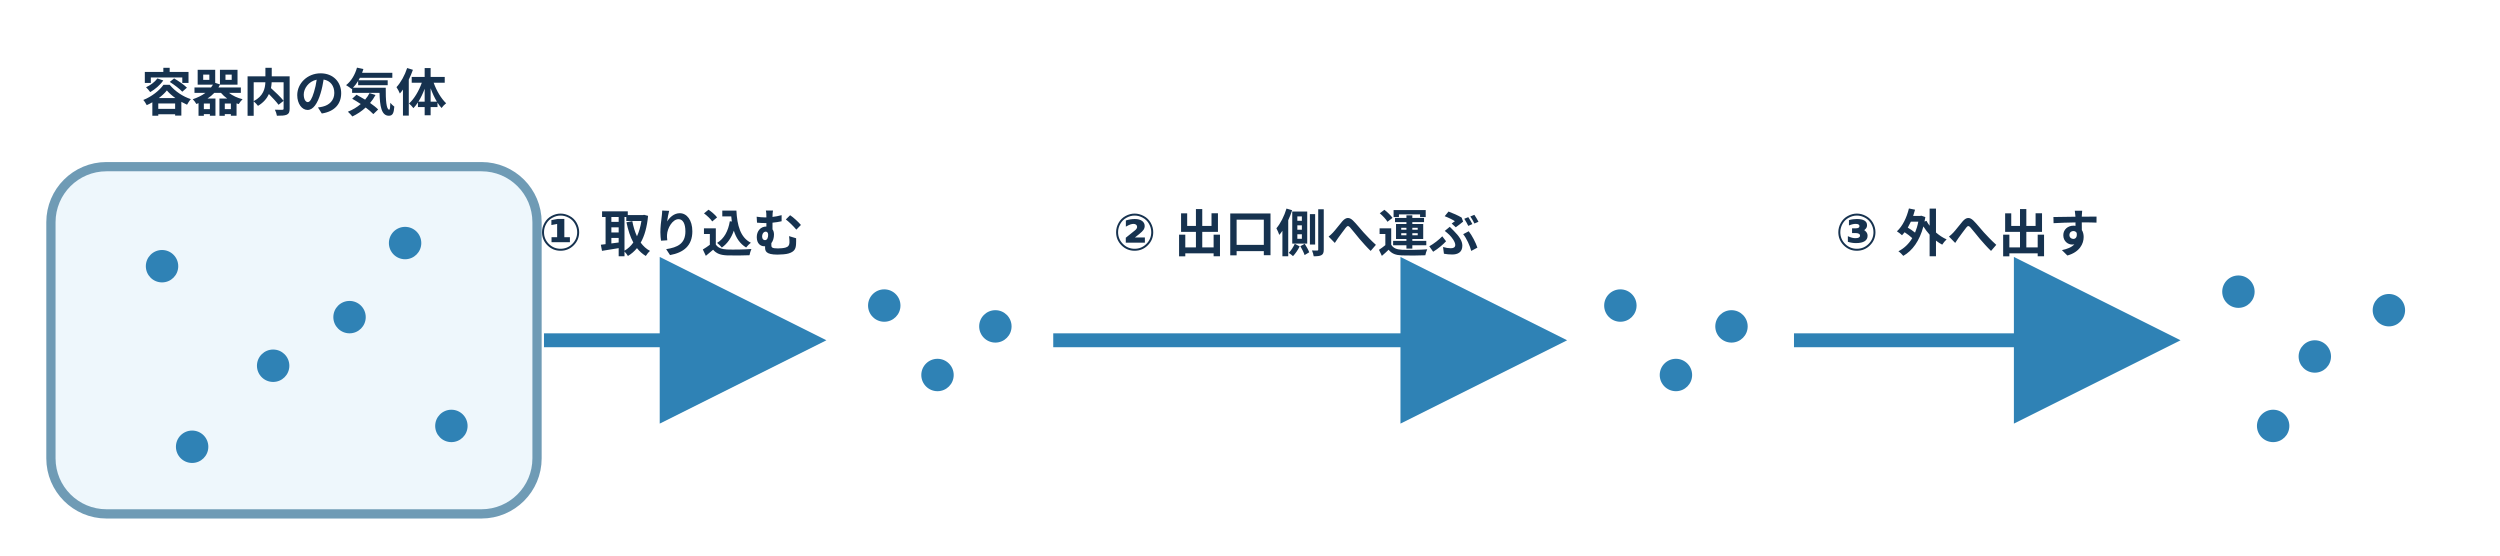
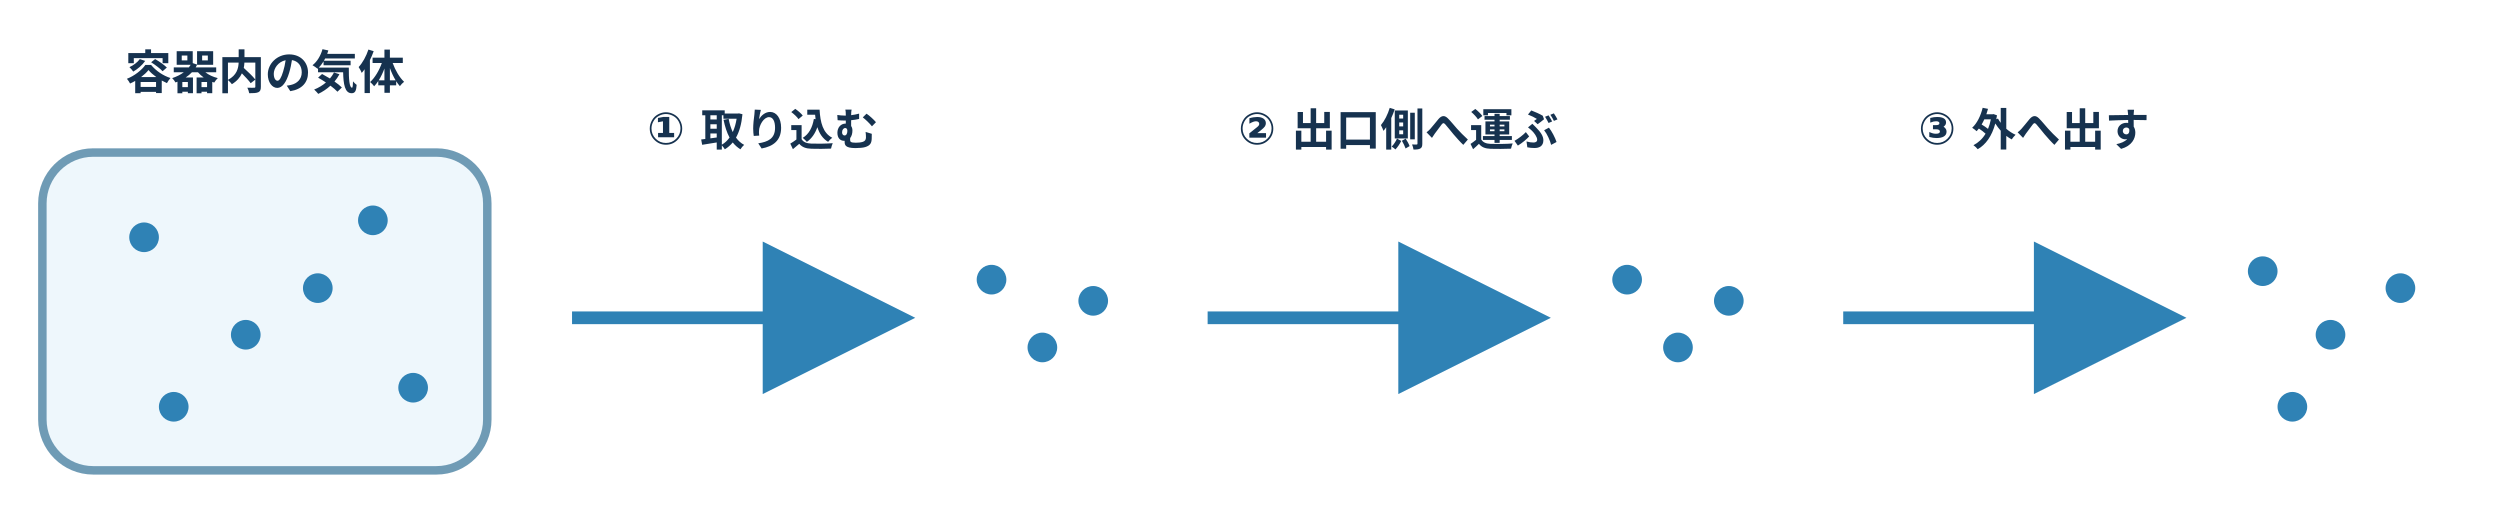
- <svg xmlns="http://www.w3.org/2000/svg" viewBox="0 0 1080 240" role="img" aria-labelledby="title desc">
+ <svg xmlns="http://www.w3.org/2000/svg" viewBox="0 0 1180 250" role="img" aria-labelledby="title desc">
  <defs>
    <marker id="arrow" markerWidth="12" markerHeight="12" refX="10" refY="6" orient="auto">
      <path d="M0,0 L12,6 L0,12 Z" fill="#2f82b5" />
    </marker>
  </defs>
-   <rect x="22" y="72" width="210" height="150" rx="24" fill="#eef7fc" stroke="#6f9bb5" stroke-width="4" />
-   <text x="127" y="48" text-anchor="middle" font-family="sans-serif" font-size="22" font-weight="700" fill="#16324f">容器内の気体</text>
+   <g font-family="sans-serif" fill="#16324f">
+     <text x="125" y="42" text-anchor="middle" font-size="22" font-weight="700">容器内の気体</text>
+     <text x="360" y="68" text-anchor="middle" font-size="21" font-weight="700">① 取り込む</text>
+     <text x="660" y="68" text-anchor="middle" font-size="21" font-weight="700">② 出口側へ運ぶ</text>
+     <text x="960" y="68" text-anchor="middle" font-size="21" font-weight="700">③ 外へ出す</text>
+   </g>
+   <rect x="20" y="72" width="210" height="150" rx="24" fill="#eef7fc" stroke="#6f9bb5" stroke-width="4" />
  <g fill="#2f82b5">
-     <circle cx="70" cy="115" r="7" />
-     <circle cx="118" cy="158" r="7" />
-     <circle cx="175" cy="105" r="7" />
-     <circle cx="195" cy="184" r="7" />
-     <circle cx="83" cy="193" r="7" />
-     <circle cx="151" cy="137" r="7" />
+     <circle cx="68" cy="112" r="7" />
+     <circle cx="116" cy="158" r="7" />
+     <circle cx="176" cy="104" r="7" />
+     <circle cx="195" cy="183" r="7" />
+     <circle cx="82" cy="192" r="7" />
+     <circle cx="150" cy="136" r="7" />
  </g>
-   <line x1="235" y1="147" x2="345" y2="147" stroke="#2f82b5" stroke-width="6" marker-end="url(#arrow)" />
-   <text x="290" y="108" text-anchor="middle" font-family="sans-serif" font-size="22" font-weight="700" fill="#16324f">① 取り込む</text>
+   <line x1="270" y1="150" x2="420" y2="150" stroke="#2f82b5" stroke-width="6" marker-end="url(#arrow)" />
  <g fill="#2f82b5">
-     <circle cx="382" cy="132" r="7" />
-     <circle cx="405" cy="162" r="7" />
-     <circle cx="430" cy="141" r="7" />
+     <circle cx="468" cy="132" r="7" />
+     <circle cx="492" cy="164" r="7" />
+     <circle cx="516" cy="142" r="7" />
  </g>
-   <line x1="455" y1="147" x2="665" y2="147" stroke="#2f82b5" stroke-width="6" marker-end="url(#arrow)" />
-   <text x="560" y="108" text-anchor="middle" font-family="sans-serif" font-size="22" font-weight="700" fill="#16324f">② 出口側へ運ぶ</text>
+   <line x1="570" y1="150" x2="720" y2="150" stroke="#2f82b5" stroke-width="6" marker-end="url(#arrow)" />
  <g fill="#2f82b5">
-     <circle cx="700" cy="132" r="7" />
-     <circle cx="724" cy="162" r="7" />
-     <circle cx="748" cy="141" r="7" />
+     <circle cx="768" cy="132" r="7" />
+     <circle cx="792" cy="164" r="7" />
+     <circle cx="816" cy="142" r="7" />
  </g>
-   <line x1="775" y1="147" x2="930" y2="147" stroke="#2f82b5" stroke-width="6" marker-end="url(#arrow)" />
-   <text x="850" y="108" text-anchor="middle" font-family="sans-serif" font-size="22" font-weight="700" fill="#16324f">③ 外へ出す</text>
+   <line x1="870" y1="150" x2="1020" y2="150" stroke="#2f82b5" stroke-width="6" marker-end="url(#arrow)" />
  <g fill="#2f82b5">
-     <circle cx="967" cy="126" r="7" />
-     <circle cx="1000" cy="154" r="7" />
-     <circle cx="1032" cy="134" r="7" />
-     <circle cx="982" cy="184" r="7" />
+     <circle cx="1068" cy="128" r="7" />
+     <circle cx="1100" cy="158" r="7" />
+     <circle cx="1133" cy="136" r="7" />
+     <circle cx="1082" cy="192" r="7" />
  </g>
</svg>
